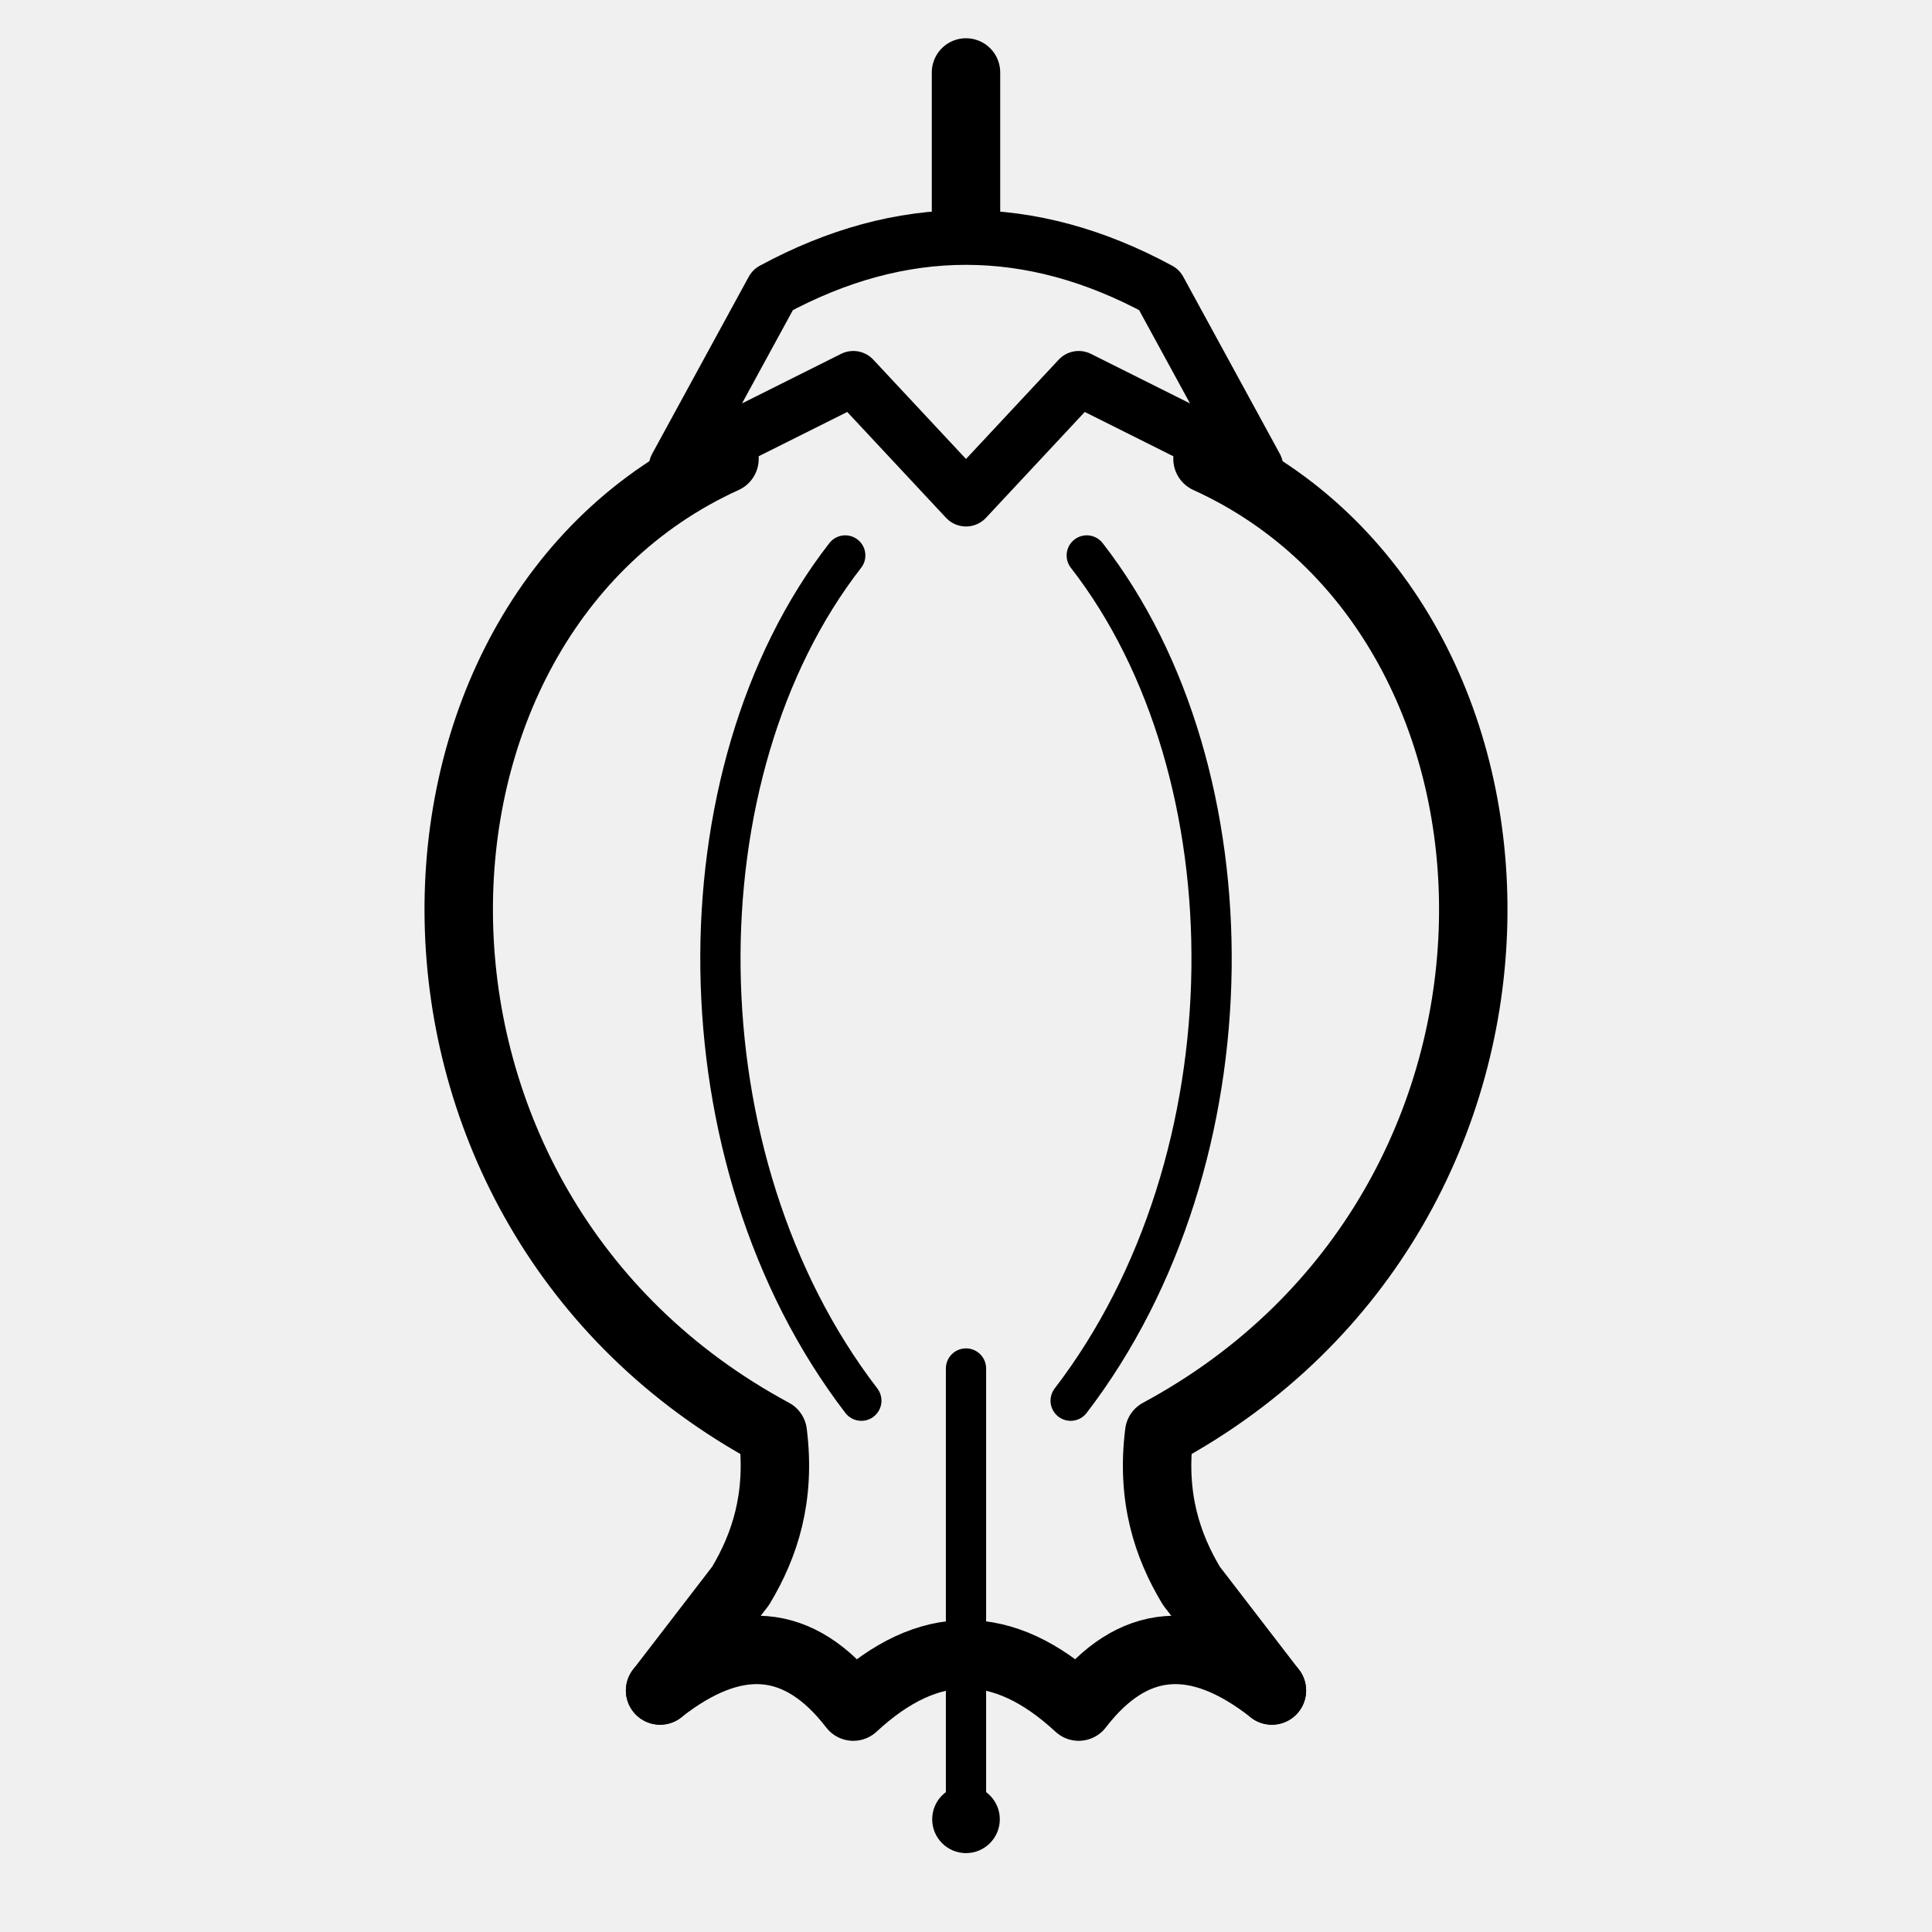
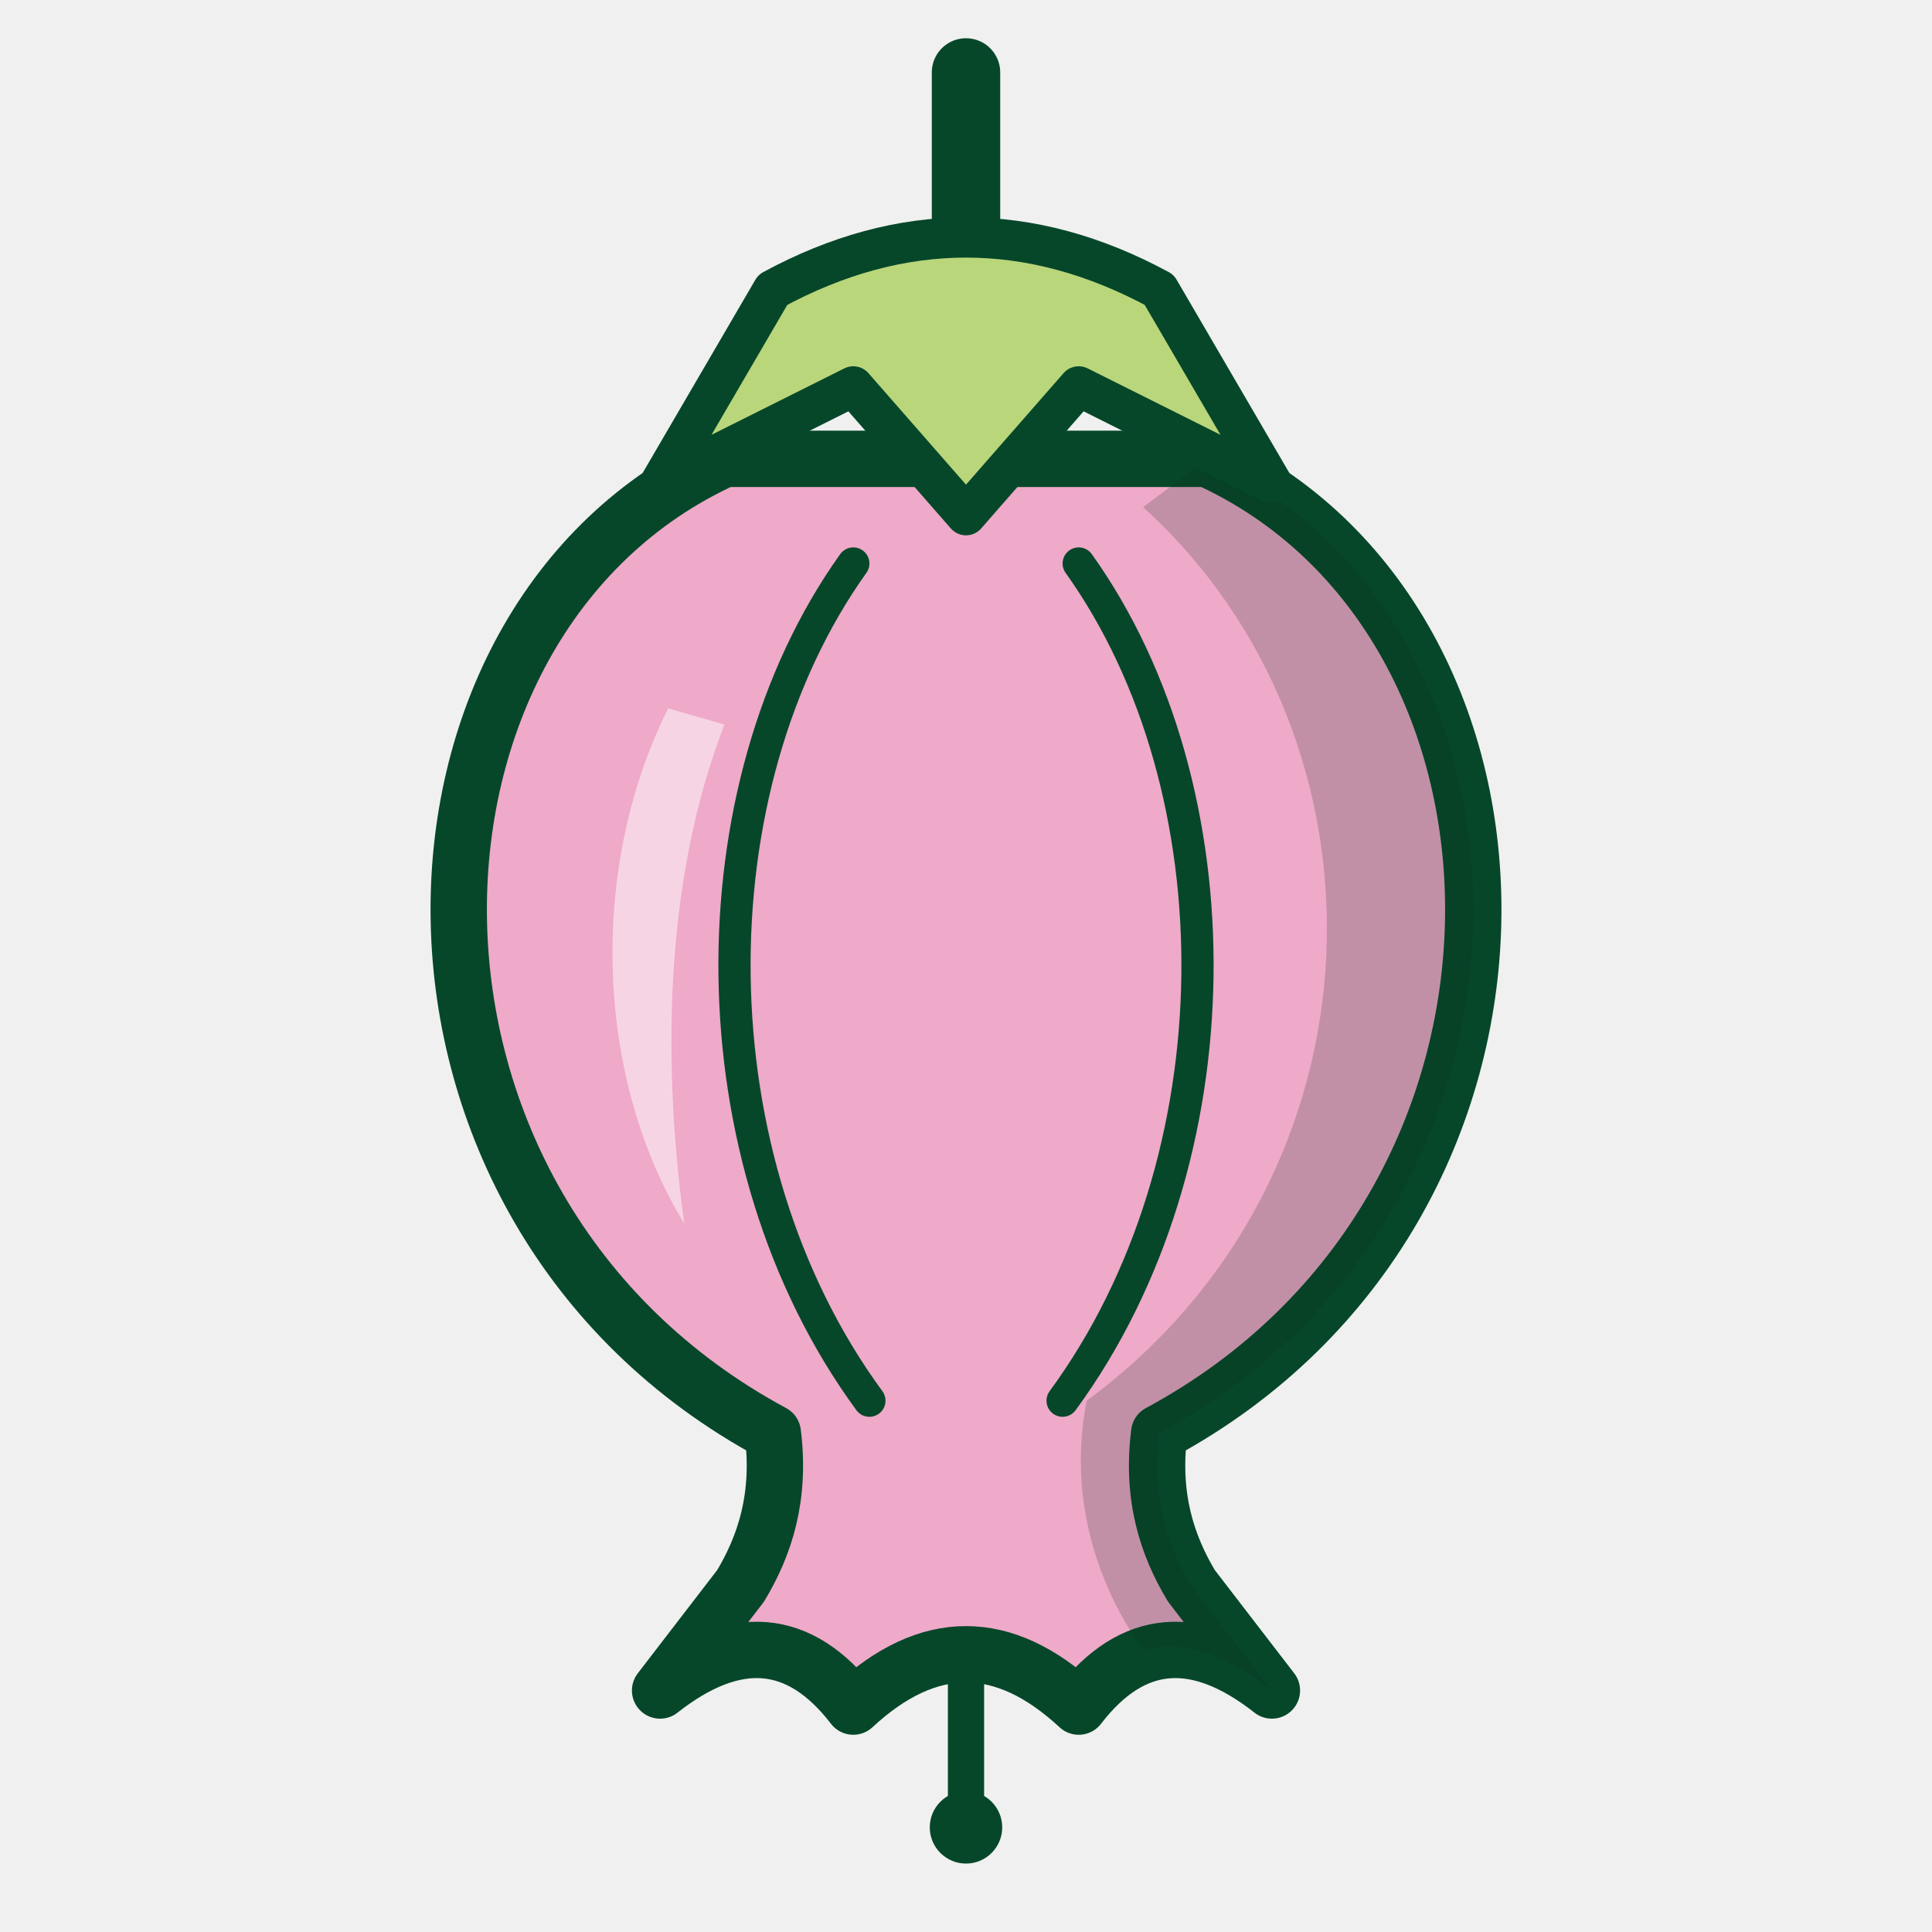
<svg xmlns="http://www.w3.org/2000/svg" width="24" height="24" viewBox="0 0 24 24">
-   <g fill="none" stroke="#000000" stroke-width="0.85" stroke-linecap="round" stroke-linejoin="round">
-     <path d="M12,0.9 L12,2.8" />
-     <path d="M9.6,3.6 L8.4,5.8 L10.6,4.7 L12,6.2 L13.4,4.7 L15.6,5.8 L14.4,3.6 Q12,2.3 9.6,3.6 Z" stroke-width="0.68" />
-     <path d="M9,5.7 C4.6,7.7 4.4,15 9.6,17.8 C9.7,18.6 9.5,19.2 9.2,19.7 L8.2,21" />
-     <path d="M 15,5.7 C 19.4,7.7 19.6,15 14.4,17.8 C 14.3,18.6 14.5,19.2 14.8,19.7 L 15.8,21" />
-     <path d="M8.2,21 Q9.6,19.9 10.6,21.2 Q12,19.9 13.4,21.2 Q14.4,19.9 15.8,21" />
-     <path d="M10.5,6.9 C8.4,9.6 8.4,14.4 10.7,17.4" stroke-width="0.5" />
-     <path d="M 13.5,6.9 C 15.6,9.6 15.6,14.4 13.3,17.4" stroke-width="0.5" />
-     <path d="M12,17 L12,22.3" stroke-width="0.5" />
-     <circle cx="12" cy="22.6" r="0.42" fill="#000000" stroke="none" />
+   <g stroke-linecap="round" stroke-linejoin="round">
+     <path d="M12,0.9 L12,3" fill="none" stroke="#06472A" stroke-width="0.85" />
+     <path d="M12,17 L12,22.4" fill="none" stroke="#06472A" stroke-width="0.45" />
+     <circle cx="12" cy="22.7" r="0.45" fill="#06472A" stroke="none" />
+     <path d="M9,5.7 C4.6,7.7 4.4,15 9.6,17.8 C9.7,18.6 9.5,19.2 9.2,19.7 L8.2,21 Q9.6,19.9 10.6,21.2 Q12,19.9 13.4,21.2 Q14.4,19.9 15.8,21 L14.8,19.7 C14.5,19.2 14.3,18.6 14.4,17.8 C19.6,15 19.4,7.7 15,5.7 Z" fill="#EFA9C9" stroke="#06472A" stroke-width="0.7" />
+     <path d="M15,5.7 C19.4,7.7 19.6,15 14.4,17.8 C14.3,18.6 14.5,19.2 14.8,19.7 L15.8,21 Q14.9,20.3 14.2,20.5 C13.5,19.5 13.3,18.4 13.5,17.4 C17.3,14.6 17.4,9.2 14.2,6.3 Z" fill="#0A2E1C" fill-opacity="0.2" stroke="none" />
+     <path d="M8.3,8.8 C7.3,10.8 7.4,13.4 8.5,15.2 C8.2,13 8.3,10.8 9,9 Z" fill="#FFFFFF" fill-opacity="0.5" stroke="none" />
+     <path d="M10.6,7 C8.6,9.8 8.6,14.4 10.8,17.4" fill="none" stroke="#06472A" stroke-width="0.4" />
+     <path d="M13.4,7 C15.4,9.8 15.4,14.4 13.2,17.4" fill="none" stroke="#06472A" stroke-width="0.4" />
+     <path d="M9.6,3.6 L8.2,6 L10.6,4.8 L12,6.4 L13.4,4.8 L15.8,6 L14.4,3.6 Q12,2.3 9.6,3.6 Z" fill="#B9D67A" stroke="#06472A" stroke-width="0.5" />
  </g>
</svg>
